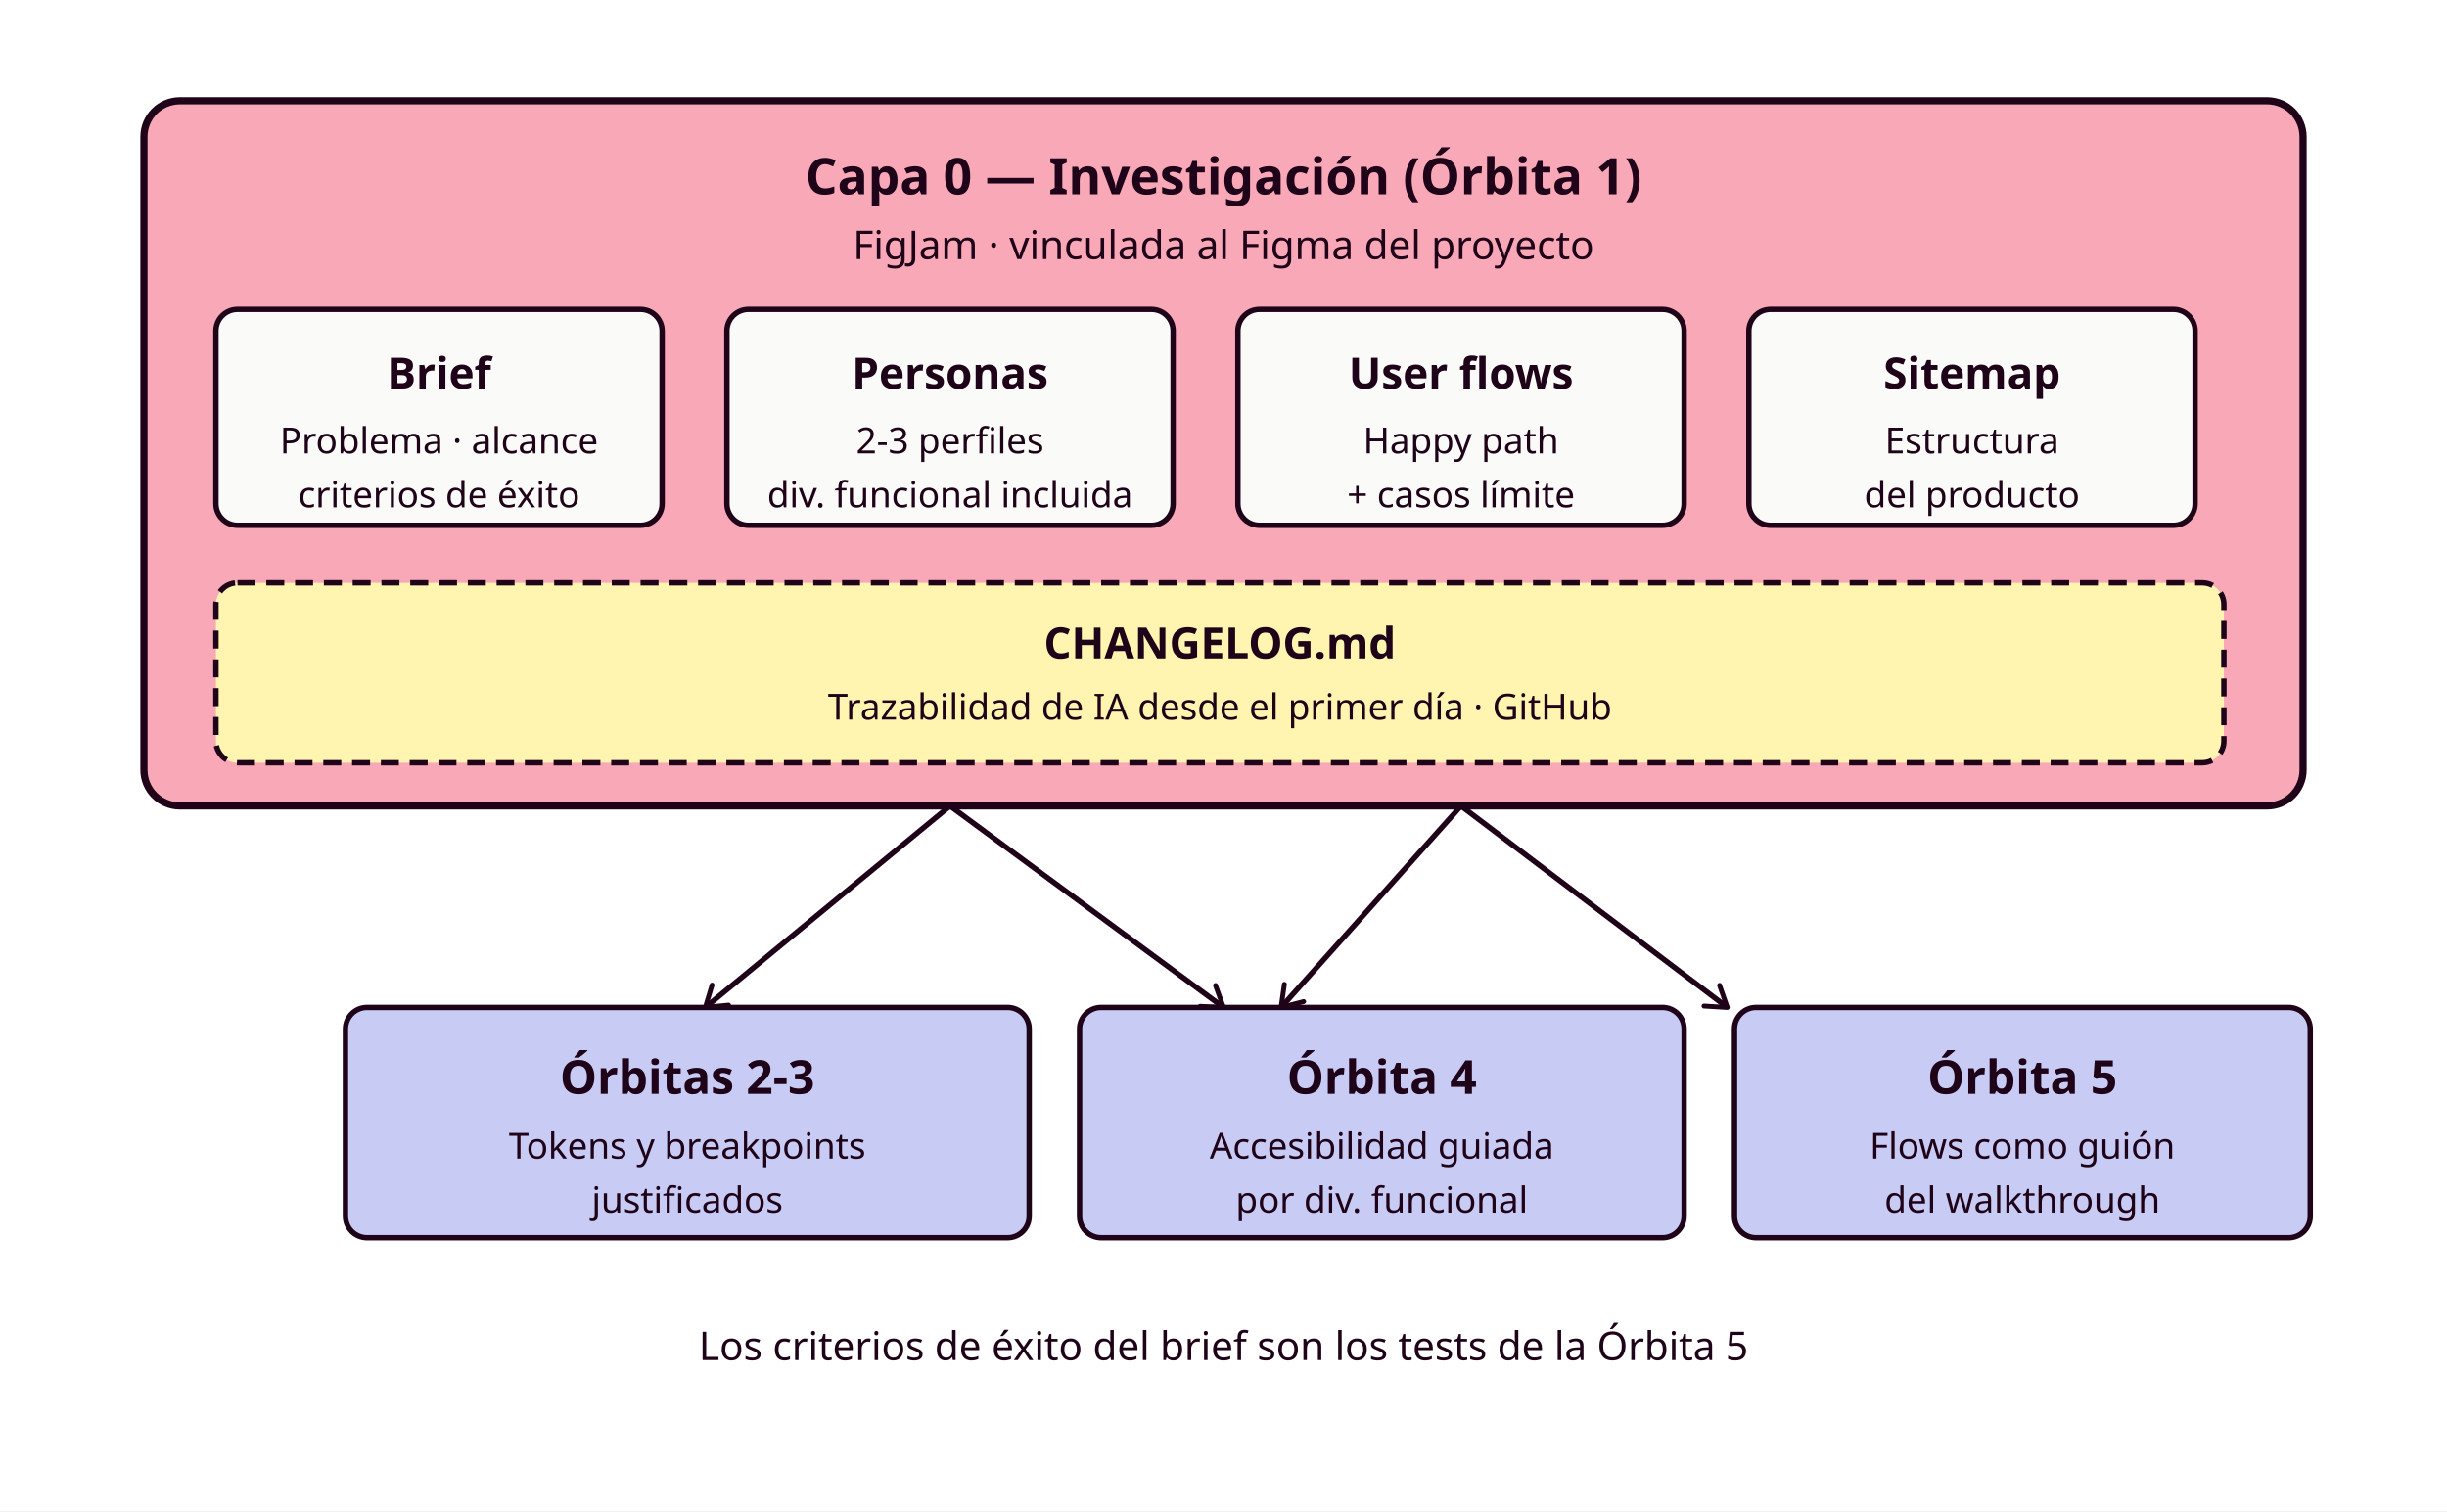
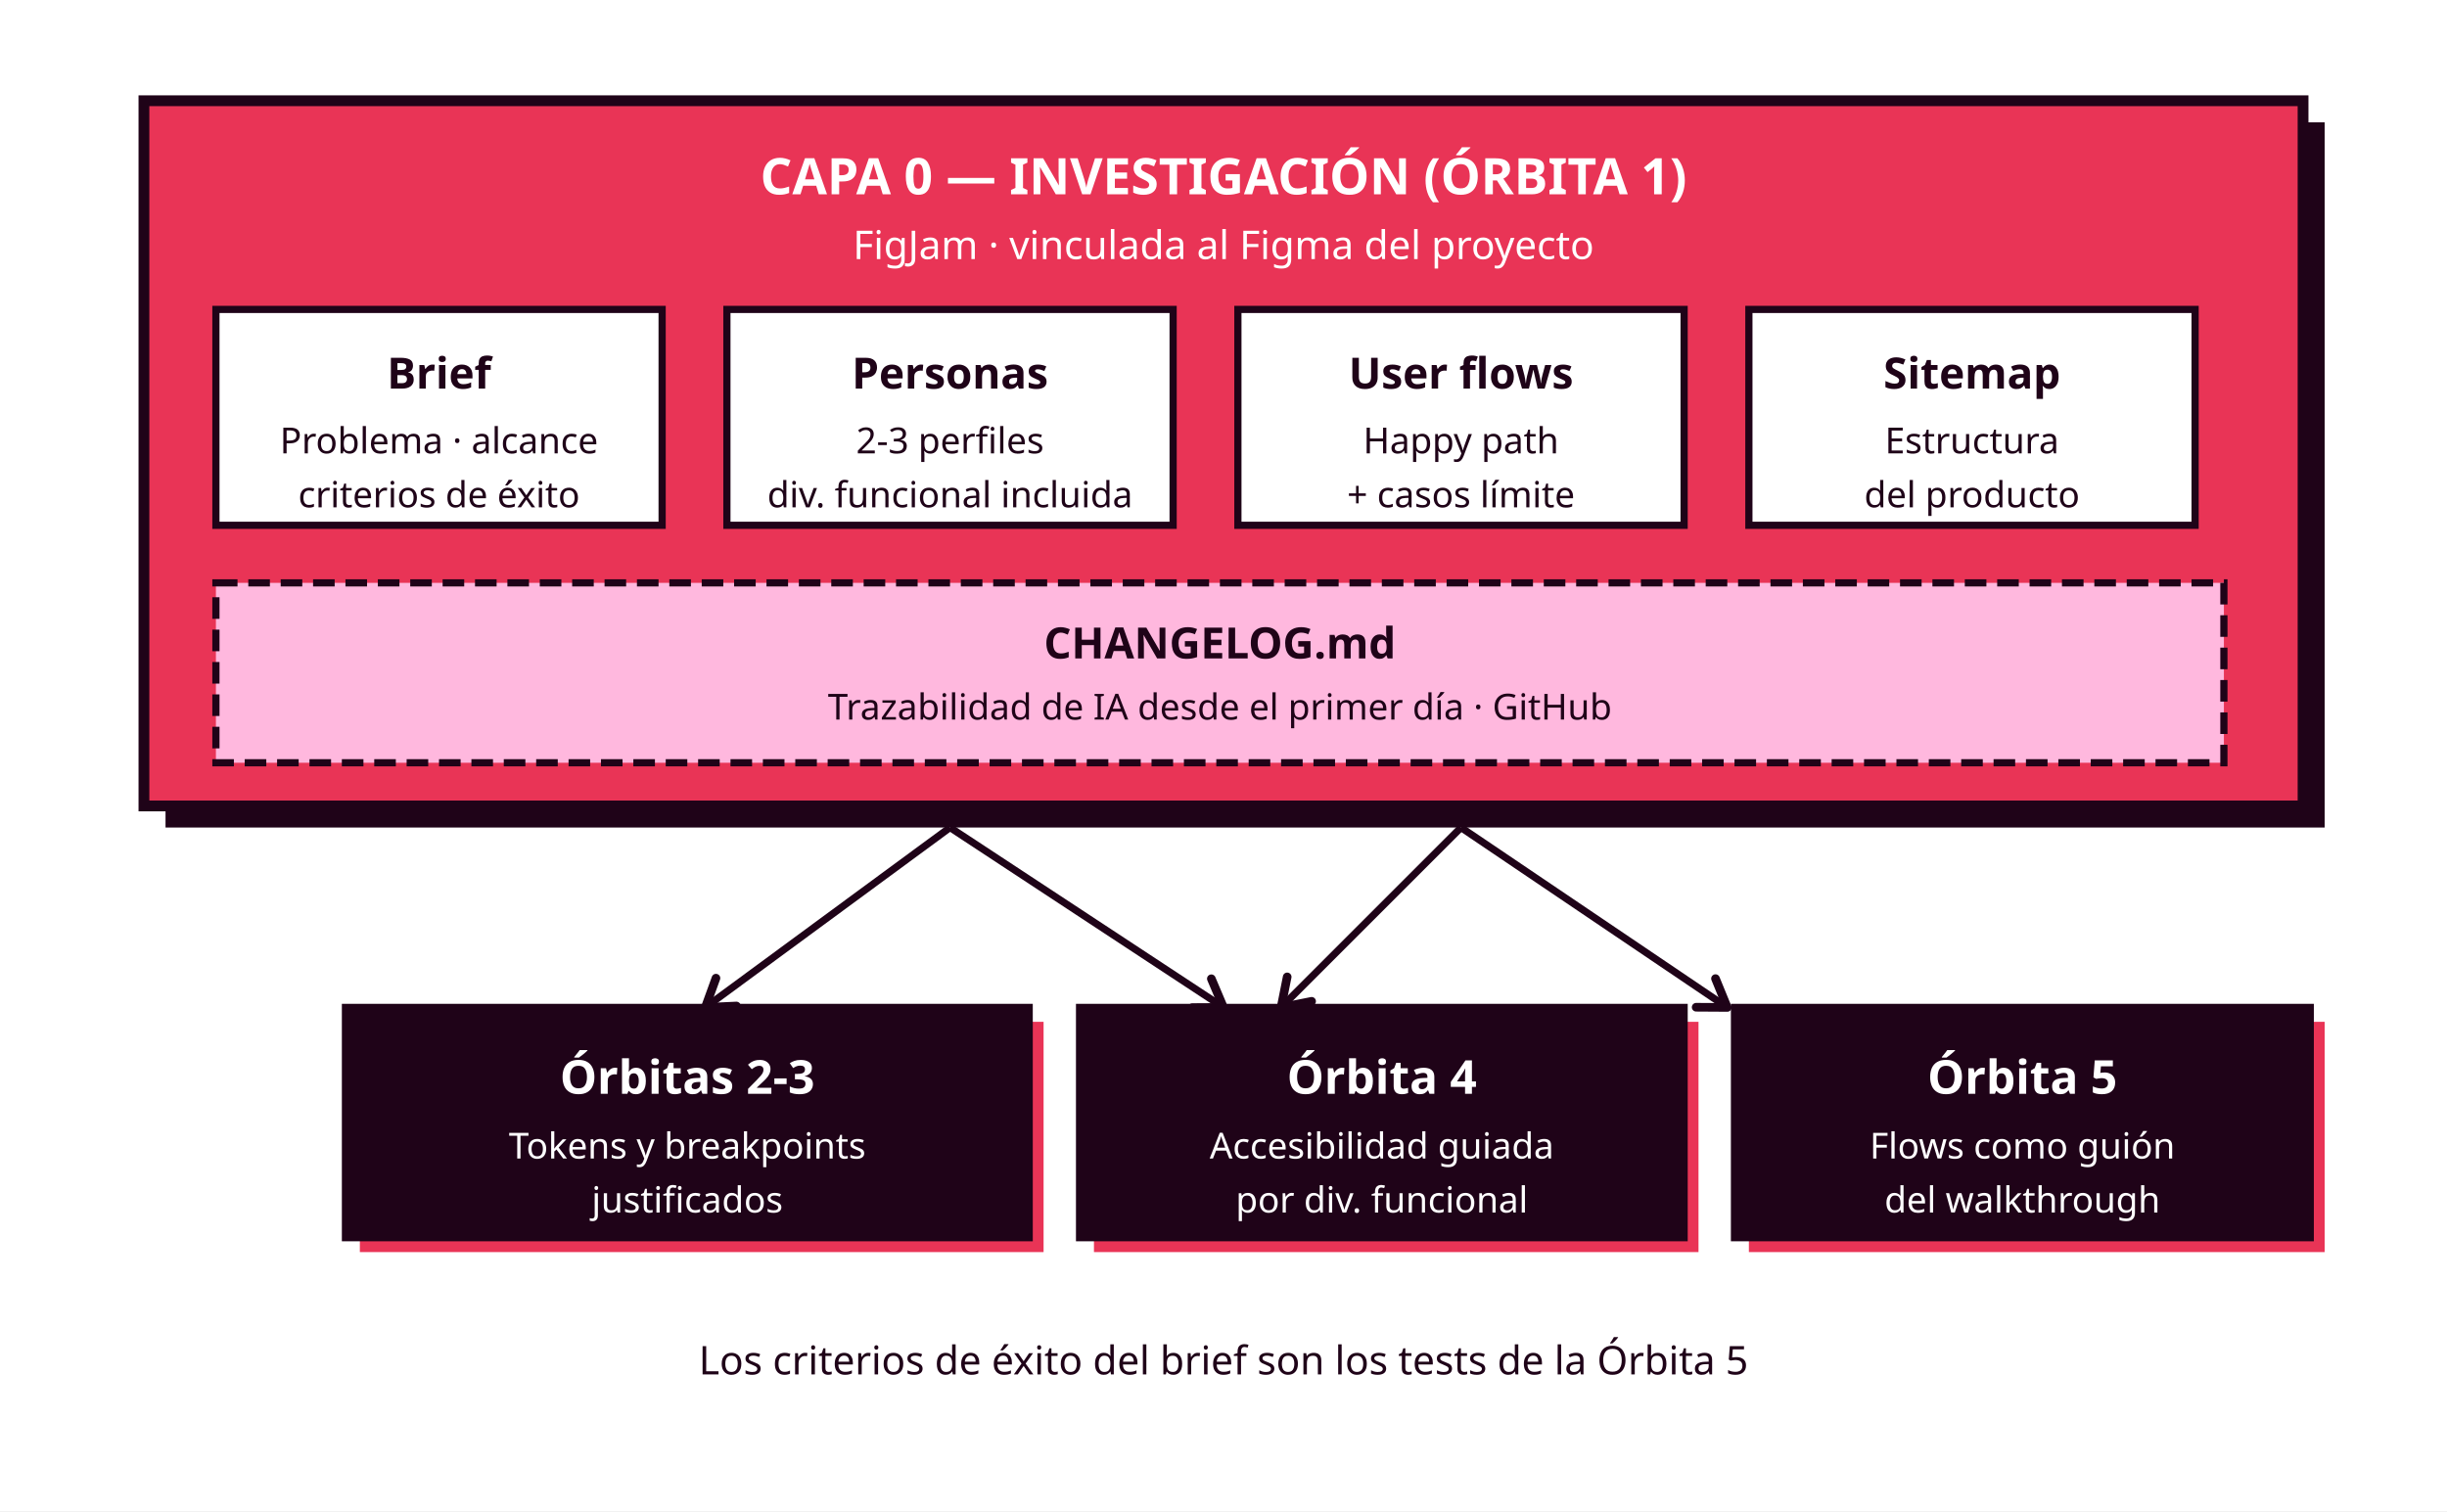
<svg xmlns="http://www.w3.org/2000/svg" width="680" height="420" viewBox="0 0 680 420" role="img" font-family="IBM Plex Sans, system-ui, sans-serif">
  <defs>
    <style>
      .bg         { fill: #ffffff; }
      .txt        { fill: #1F0318; }
-       .contenedor { fill: #F9A8B8; stroke: #1F0318; stroke-width: 2; }
-       .artefacto  { fill: #FAFAF8; stroke: #1F0318; stroke-width: 1.5; }
-       .changelog  { fill: #FFF5B0; stroke: #1F0318; stroke-width: 1.5; stroke-dasharray: 5 3; }
-       .destino    { fill: #C8CCF5; stroke: #1F0318; stroke-width: 1.5; }
-       .linea      { stroke: #1F0318; stroke-width: 1.5; }
+       .txt-inv    { fill: #ffffff; }
+       .sombra     { fill: #1F0318; }
+       .contenedor { fill: #E93456; stroke: #1F0318; stroke-width: 3; }
+       .artefacto  { fill: #ffffff; stroke: #1F0318; stroke-width: 2; }
+       .changelog  { fill: #FFB8DE; stroke: #1F0318; stroke-width: 2; stroke-dasharray: 6 3; }
+       .destino    { fill: #1F0318; stroke: #1F0318; stroke-width: 2; }
+       .linea      { stroke: #1F0318; stroke-width: 2; }
      @media (prefers-color-scheme: dark) {
-         .bg         { fill: #121212; }
-         .txt        { fill: #e0e0e0; }
-         .contenedor { fill: #5a2030; stroke: #555; }
-         .artefacto  { fill: #262626; stroke: #555; }
-         .changelog  { fill: #3a3000; stroke: #555; stroke-dasharray: 5 3; }
-         .destino    { fill: #1e2050; stroke: #555; }
-         .linea      { stroke: #555; }
+         .bg         { fill: #150911; }
+         .txt        { fill: #F5E9EE; }
+         .sombra     { fill: #000000; }
+         .contenedor { fill: #E93456; stroke: #F5E9EE; }
+         .artefacto  { fill: #2A1620; stroke: #F5E9EE; }
+         .changelog  { fill: #5C2E44; stroke: #F5E9EE; stroke-dasharray: 6 3; }
+         .destino    { fill: #0A0409; stroke: #F5E9EE; }
+         .linea      { stroke: #F5E9EE; }
      }
    </style>
    <marker id="arr" viewBox="0 0 10 10" refX="8" refY="5" markerWidth="6" markerHeight="6" orient="auto-start-reverse">
-       <path d="M2 1L8 5L2 9" fill="none" stroke="#1F0318" stroke-width="1.5" stroke-linecap="round" stroke-linejoin="round" />
+       <path d="M2 1L8 5L2 9" fill="none" stroke="#1F0318" stroke-width="2" stroke-linecap="round" stroke-linejoin="round" />
    </marker>
  </defs>
  <rect width="680" height="420" class="bg" />
-   <rect x="40" y="28" width="600" height="196" rx="10" class="contenedor" />
-   <text x="340" y="54" text-anchor="middle" font-size="14" font-weight="700" class="txt">Capa 0 — Investigación (Órbita 1)</text>
-   <text x="340" y="72" text-anchor="middle" font-size="11" class="txt">FigJam · vinculada al Figma del proyecto</text>
-   <rect x="60" y="86" width="124" height="60" rx="6" class="artefacto" />
+   <rect x="46" y="34" width="600" height="196" class="sombra" />
+   <rect x="40" y="28" width="600" height="196" class="contenedor" />
+   <text x="340" y="54" text-anchor="middle" font-size="14" font-weight="700" class="txt-inv">CAPA 0 — INVESTIGACIÓN (ÓRBITA 1)</text>
+   <text x="340" y="72" text-anchor="middle" font-size="11" class="txt-inv">FigJam · vinculada al Figma del proyecto</text>
+   <rect x="60" y="86" width="124" height="60" class="artefacto" />
  <text x="122" y="108" text-anchor="middle" font-size="12" font-weight="700" class="txt">Brief</text>
  <text x="122" y="126" text-anchor="middle" font-size="10" class="txt">Problema · alcance</text>
  <text x="122" y="141" text-anchor="middle" font-size="10" class="txt">criterios de éxito</text>
-   <rect x="202" y="86" width="124" height="60" rx="6" class="artefacto" />
+   <rect x="202" y="86" width="124" height="60" class="artefacto" />
  <text x="264" y="108" text-anchor="middle" font-size="12" font-weight="700" class="txt">Personas</text>
  <text x="264" y="126" text-anchor="middle" font-size="10" class="txt">2-3 perfiles</text>
  <text x="264" y="141" text-anchor="middle" font-size="10" class="txt">div. funcional incluida</text>
-   <rect x="344" y="86" width="124" height="60" rx="6" class="artefacto" />
+   <rect x="344" y="86" width="124" height="60" class="artefacto" />
  <text x="406" y="108" text-anchor="middle" font-size="12" font-weight="700" class="txt">User flows</text>
  <text x="406" y="126" text-anchor="middle" font-size="10" class="txt">Happy path</text>
  <text x="406" y="141" text-anchor="middle" font-size="10" class="txt">+ casos límite</text>
-   <rect x="486" y="86" width="124" height="60" rx="6" class="artefacto" />
+   <rect x="486" y="86" width="124" height="60" class="artefacto" />
  <text x="548" y="108" text-anchor="middle" font-size="12" font-weight="700" class="txt">Sitemap</text>
  <text x="548" y="126" text-anchor="middle" font-size="10" class="txt">Estructura</text>
  <text x="548" y="141" text-anchor="middle" font-size="10" class="txt">del producto</text>
-   <rect x="60" y="162" width="558" height="50" rx="6" class="changelog" />
+   <rect x="60" y="162" width="558" height="50" class="changelog" />
  <text x="339" y="183" text-anchor="middle" font-size="12" font-weight="700" class="txt">CHANGELOG.md</text>
  <text x="339" y="200" text-anchor="middle" font-size="10" class="txt">Trazabilidad de IA desde el primer día · GitHub</text>
-   <line x1="264" y1="224" x2="196" y2="280" class="linea" marker-end="url(#arr)" />
-   <line x1="264" y1="224" x2="340" y2="280" class="linea" marker-end="url(#arr)" />
-   <line x1="406" y1="224" x2="480" y2="280" class="linea" marker-end="url(#arr)" />
-   <line x1="406" y1="224" x2="356" y2="280" class="linea" marker-end="url(#arr)" />
-   <rect x="96" y="280" width="190" height="64" rx="6" class="destino" />
-   <text x="191" y="304" text-anchor="middle" font-size="13" font-weight="700" class="txt">Órbitas 2-3</text>
-   <text x="191" y="322" text-anchor="middle" font-size="10" class="txt">Tokens y breakpoints</text>
-   <text x="191" y="337" text-anchor="middle" font-size="10" class="txt">justificados</text>
-   <rect x="300" y="280" width="168" height="64" rx="6" class="destino" />
-   <text x="384" y="304" text-anchor="middle" font-size="13" font-weight="700" class="txt">Órbita 4</text>
-   <text x="384" y="322" text-anchor="middle" font-size="10" class="txt">Accesibilidad guiada</text>
-   <text x="384" y="337" text-anchor="middle" font-size="10" class="txt">por div. funcional</text>
-   <rect x="482" y="280" width="160" height="64" rx="6" class="destino" />
-   <text x="562" y="304" text-anchor="middle" font-size="13" font-weight="700" class="txt">Órbita 5</text>
-   <text x="562" y="322" text-anchor="middle" font-size="10" class="txt">Flows como guión</text>
-   <text x="562" y="337" text-anchor="middle" font-size="10" class="txt">del walkthrough</text>
-   <text x="340" y="378" text-anchor="middle" font-size="11" class="txt">Los criterios de éxito del brief son los tests de la Órbita 5</text>
+   <line x1="264" y1="230" x2="196" y2="280" class="linea" marker-end="url(#arr)" />
+   <line x1="264" y1="230" x2="340" y2="280" class="linea" marker-end="url(#arr)" />
+   <line x1="406" y1="230" x2="480" y2="280" class="linea" marker-end="url(#arr)" />
+   <line x1="406" y1="230" x2="356" y2="280" class="linea" marker-end="url(#arr)" />
+   <rect x="100" y="284" width="190" height="64" fill="#E93456" />
+   <rect x="96" y="280" width="190" height="64" class="destino" />
+   <text x="191" y="304" text-anchor="middle" font-size="13" font-weight="700" class="txt-inv">Órbitas 2-3</text>
+   <text x="191" y="322" text-anchor="middle" font-size="10" class="txt-inv">Tokens y breakpoints</text>
+   <text x="191" y="337" text-anchor="middle" font-size="10" class="txt-inv">justificados</text>
+   <rect x="304" y="284" width="168" height="64" fill="#E93456" />
+   <rect x="300" y="280" width="168" height="64" class="destino" />
+   <text x="384" y="304" text-anchor="middle" font-size="13" font-weight="700" class="txt-inv">Órbita 4</text>
+   <text x="384" y="322" text-anchor="middle" font-size="10" class="txt-inv">Accesibilidad guiada</text>
+   <text x="384" y="337" text-anchor="middle" font-size="10" class="txt-inv">por div. funcional</text>
+   <rect x="486" y="284" width="160" height="64" fill="#E93456" />
+   <rect x="482" y="280" width="160" height="64" class="destino" />
+   <text x="562" y="304" text-anchor="middle" font-size="13" font-weight="700" class="txt-inv">Órbita 5</text>
+   <text x="562" y="322" text-anchor="middle" font-size="10" class="txt-inv">Flows como guión</text>
+   <text x="562" y="337" text-anchor="middle" font-size="10" class="txt-inv">del walkthrough</text>
+   <text x="340" y="382" text-anchor="middle" font-size="11" class="txt">Los criterios de éxito del brief son los tests de la Órbita 5</text>
</svg>
